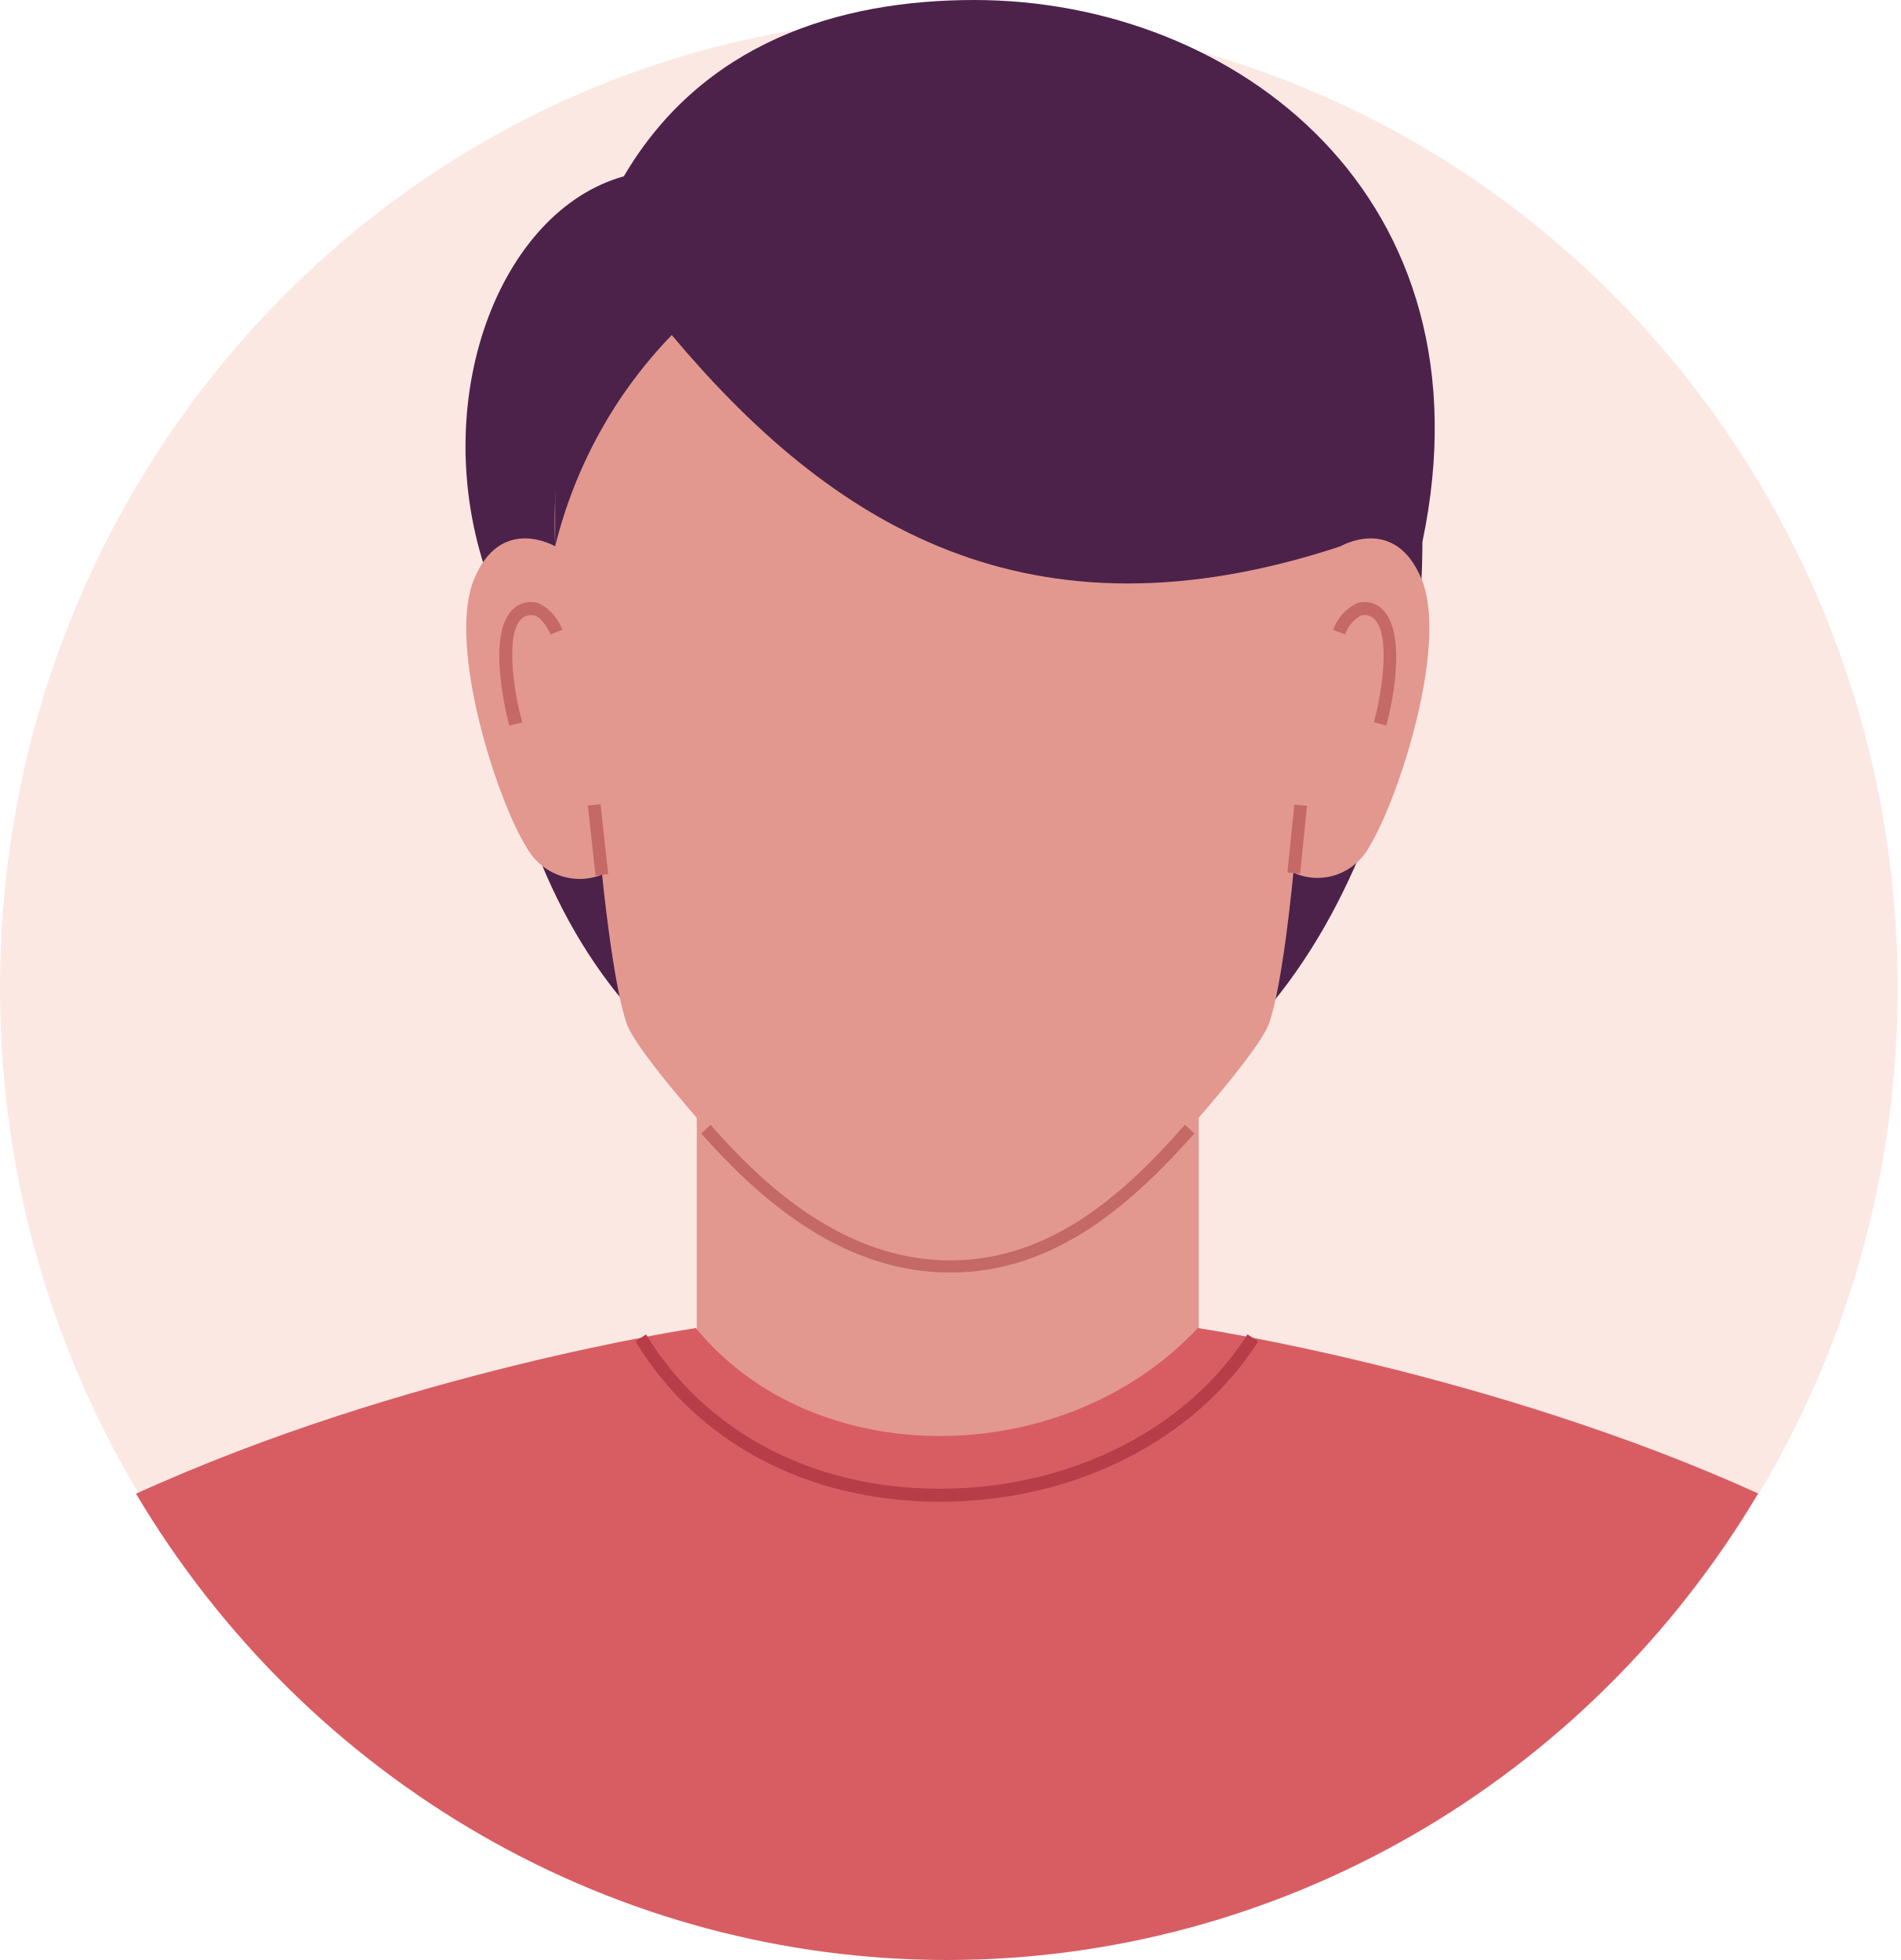
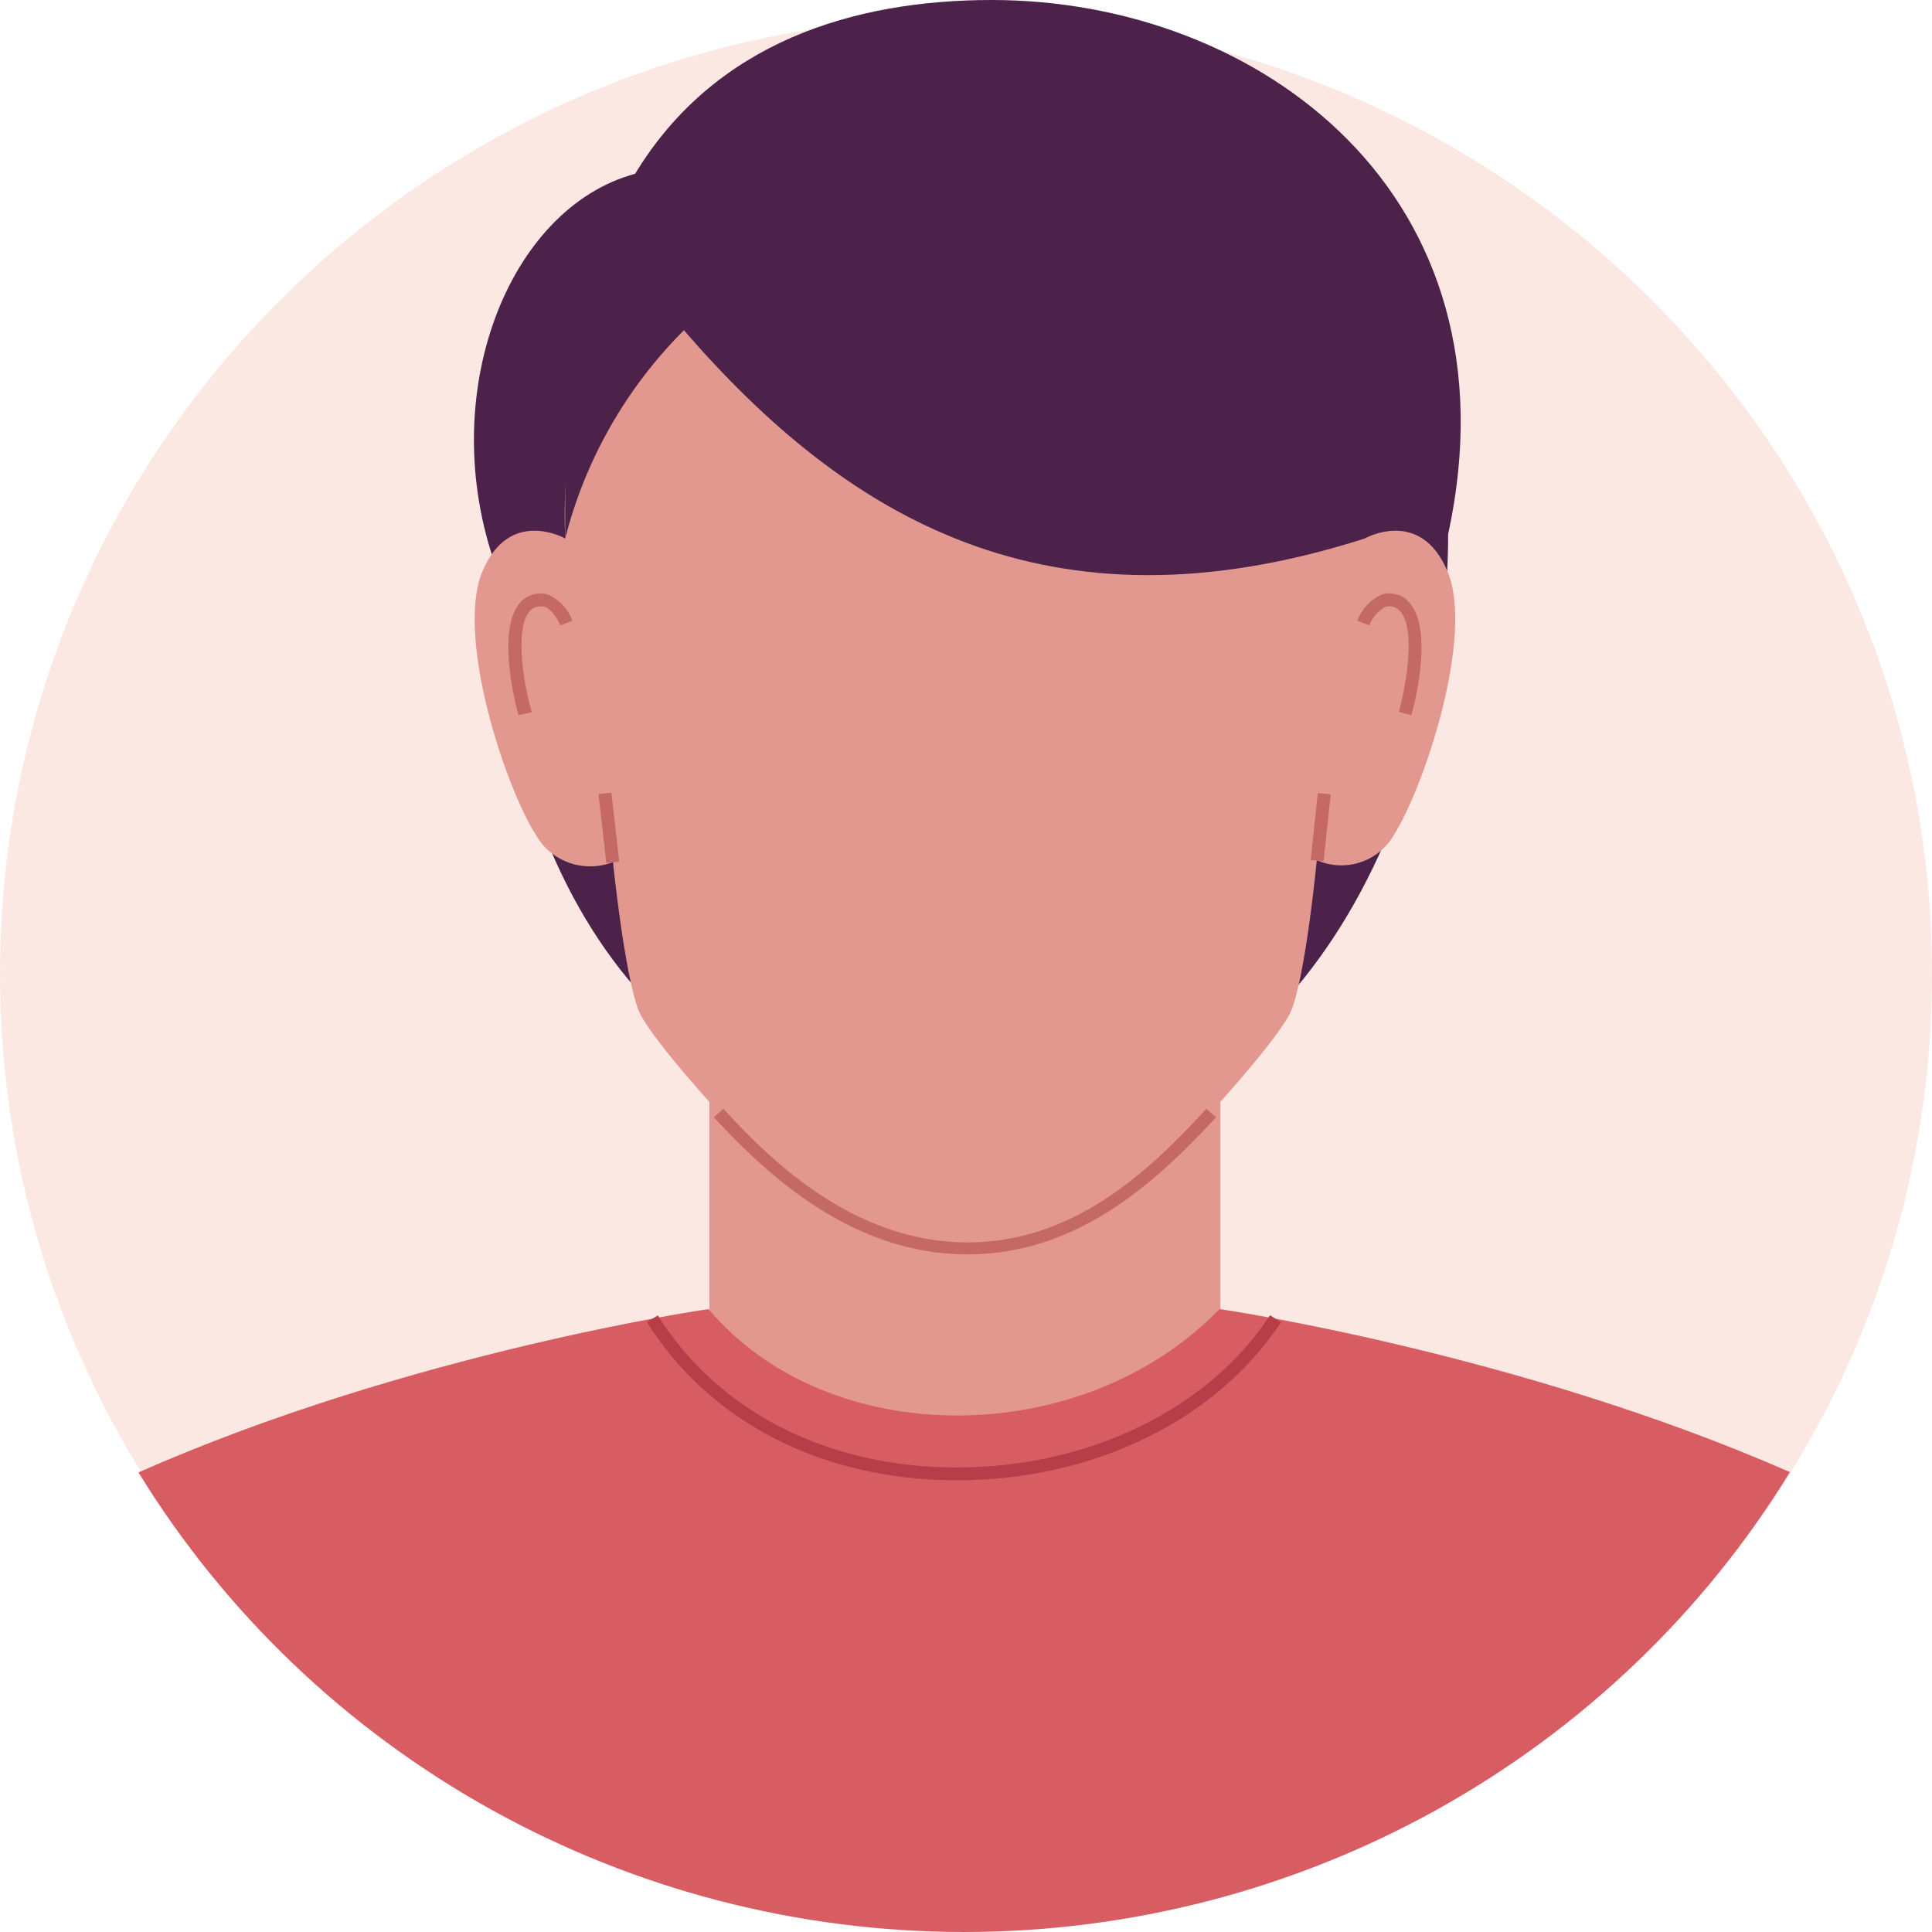
- <svg xmlns="http://www.w3.org/2000/svg" width="97" height="100" viewBox="0 0 97 100" fill="none" version="1.1" id="svg26">
-   <defs id="defs30" />
-   <path d="M48.415 99.924C75.154 99.924 96.83 77.754 96.83 50.405C96.83 23.057 75.154 0.887 48.415 0.887C21.676 0.887 0 23.057 0 50.405C0 77.754 21.676 99.924 48.415 99.924Z" fill="#FCE8E3" id="path2" />
-   <path d="M61.165 43.965H35.553V73.559H61.165V43.965Z" fill="#E2988F" id="path4" />
-   <path d="M89.744 76.211C76.066 70.002 61.121 67.757 61.121 67.757C54.287 75.049 41.554 75.156 35.509 67.757C35.509 67.757 20.608 69.975 6.939 76.211C11.261 83.475 17.338 89.479 24.585 93.645C31.832 97.812 40.006 100 48.32 100C56.633 100 64.807 97.812 72.054 93.645C79.302 89.479 85.379 83.475 89.7 76.211H89.744Z" fill="#D85D63" id="path6" />
-   <path d="M47.973 76.62H47.73C41.112 76.549 35.535 73.568 32.421 68.431L32.968 68.085C35.969 73.018 41.346 75.883 47.713 75.954H47.973C54.565 75.954 60.558 72.947 63.654 68.077L64.201 68.44C60.983 73.497 54.807 76.62 47.973 76.62Z" fill="#B73D49" id="path8" />
-   <path d="M72.579 27.651C72.579 41.33 65.233 59.099 48.979 58.762C31.493 58.762 24.849 42.989 24.849 29.31C21.788 20.439 25.465 10.77 31.832 8.995C35.83 2.191 42.769 0 49.708 0C63.082 0 76.274 10.06 72.579 27.651Z" fill="#4C224B" id="path10" />
-   <path d="M72.545 29.567C71.183 26.232 68.399 27.873 68.399 27.873C68.98 14.815 62.475 5.766 48.363 5.766C34.252 5.766 27.825 16.624 28.328 27.873C28.328 27.873 25.544 26.232 24.182 29.567C22.82 32.903 25.309 40.709 26.845 43.193C27.211 43.872 27.806 44.392 28.52 44.654C29.233 44.917 30.016 44.906 30.721 44.621C30.721 44.621 31.285 50.334 31.997 52.277C32.708 54.22 40.757 63.118 43.124 64.484C46.23 66.356 50.809 66.356 53.593 64.484C55.961 63.118 64.001 54.211 64.73 52.277C65.459 50.343 65.996 44.524 65.996 44.524C66.688 44.838 67.47 44.876 68.188 44.63C68.905 44.383 69.507 43.871 69.873 43.193C71.391 40.709 73.906 32.894 72.545 29.567Z" fill="#E2988F" id="path12" />
-   <path d="M48.484 64.927C42.734 64.927 38.475 60.847 35.778 57.831L36.255 57.387C38.857 60.35 42.994 64.306 48.484 64.306C53.688 64.306 57.453 60.802 60.462 57.387L60.948 57.831C57.834 61.317 53.923 64.927 48.484 64.927Z" fill="#C46966" id="path14" />
-   <path d="M30.643 41.029L29.996 41.103L30.388 44.673L31.034 44.599L30.643 41.029Z" fill="#C46966" id="path16" />
-   <path d="M66.045 41.047L65.69 44.515L66.337 44.584L66.692 41.117L66.045 41.047Z" fill="#C46966" id="path18" />
-   <path d="M25.986 37.019C25.856 36.531 24.745 32.184 26.281 30.987C26.45 30.859 26.647 30.773 26.855 30.736C27.062 30.699 27.276 30.712 27.477 30.774C28.041 31.045 28.477 31.533 28.692 32.131L28.085 32.371C27.998 32.149 27.694 31.546 27.278 31.404C27.171 31.376 27.059 31.373 26.951 31.397C26.843 31.42 26.741 31.468 26.654 31.537C25.786 32.211 26.168 35.156 26.654 36.859L25.986 37.019Z" fill="#C46966" id="path20" />
-   <path d="M70.732 37.019L70.107 36.842C70.558 35.156 70.975 32.211 70.047 31.519C69.962 31.455 69.864 31.412 69.76 31.392C69.657 31.372 69.55 31.376 69.448 31.404C69.068 31.611 68.778 31.956 68.633 32.371L68.026 32.131C68.241 31.531 68.681 31.043 69.249 30.774C69.446 30.712 69.654 30.698 69.858 30.733C70.061 30.769 70.254 30.852 70.419 30.978C71.981 32.22 70.871 36.567 70.732 37.019Z" fill="#C46966" id="path22" />
-   <path d="M28.327 27.873C29.331 23.8 31.386 20.077 34.277 17.095C42.422 26.799 52.492 33.125 68.398 27.873L69.656 23.712C69.656 23.712 67.739 14.939 67.739 14.628C67.739 14.318 61.434 8.303 61.434 8.303L53.177 4.888H44.729L38.007 6.857L32.074 11.994L28.327 19.694V27.873Z" fill="#4C224B" id="path24" />
+ <svg xmlns="http://www.w3.org/2000/svg" width="110" height="110" viewBox="0 0 110 110" fill="none">
+   <path d="M55 109.916C85.376 109.916 110 85.529 110 55.446C110 25.363 85.376 0.976 55 0.976C24.624 0.976 0 25.363 0 55.446C0 85.529 24.624 109.916 55 109.916Z" fill="#FCE8E3" />
+   <path d="M69.484 48.361H40.388V80.915H69.484V48.361Z" fill="#E2988F" />
+   <path d="M101.95 83.832C86.412 77.002 69.435 74.533 69.435 74.533C61.67 82.554 47.206 82.671 40.339 74.533C40.339 74.533 23.411 76.972 7.882 83.832C12.792 91.823 19.696 98.427 27.929 103.01C36.162 107.593 45.447 110 54.892 110C64.336 110 73.621 107.593 81.854 103.01C90.087 98.427 96.991 91.823 101.901 83.832H101.95Z" fill="#D85D63" />
+   <path d="M54.498 84.281H54.222C46.704 84.203 40.368 80.925 36.831 75.275L37.452 74.894C40.861 80.32 46.97 83.472 54.202 83.549H54.498C61.986 83.549 68.794 80.242 72.312 74.884L72.933 75.284C69.277 80.847 62.262 84.281 54.498 84.281Z" fill="#B73D49" />
+   <path d="M82.451 30.416C82.451 45.463 74.105 65.009 55.641 64.638C35.777 64.638 28.229 47.288 28.229 32.241C24.751 22.483 28.929 11.846 36.161 9.895C40.703 2.41 48.586 0 56.468 0C71.662 0 86.648 11.066 82.451 30.416Z" fill="#4C224B" />
+   <path d="M82.412 32.524C80.865 28.855 77.702 30.66 77.702 30.66C78.362 16.296 70.972 6.343 54.941 6.343C38.91 6.343 31.609 18.287 32.181 30.66C32.181 30.66 29.018 28.855 27.471 32.524C25.924 36.193 28.752 44.78 30.496 47.513C30.912 48.26 31.588 48.831 32.399 49.12C33.209 49.409 34.098 49.396 34.9 49.084C34.9 49.084 35.54 55.368 36.348 57.505C37.156 59.642 46.3 69.43 48.99 70.932C52.517 72.991 57.72 72.991 60.883 70.932C63.572 69.43 72.706 59.632 73.534 57.505C74.362 55.378 74.973 48.976 74.973 48.976C75.758 49.322 76.647 49.363 77.462 49.092C78.277 48.822 78.96 48.258 79.377 47.513C81.101 44.78 83.959 36.183 82.412 32.524Z" fill="#E2988F" />
+   <path d="M55.079 71.42C48.546 71.42 43.708 66.931 40.644 63.614L41.186 63.126C44.142 66.385 48.842 70.737 55.079 70.737C60.991 70.737 65.267 66.882 68.686 63.126L69.238 63.614C65.701 67.448 61.257 71.42 55.079 71.42Z" fill="#C46966" />
+   <path d="M34.811 45.132L34.076 45.213L34.521 49.141L35.255 49.059L34.811 45.132Z" fill="#C46966" />
+   <path d="M75.028 45.152L74.624 48.966L75.359 49.042L75.763 45.228L75.028 45.152Z" fill="#C46966" />
+   <path d="M29.52 40.721C29.372 40.184 28.111 35.403 29.855 34.085C30.048 33.945 30.271 33.85 30.507 33.81C30.743 33.769 30.985 33.783 31.215 33.851C31.855 34.15 32.35 34.686 32.594 35.344L31.904 35.608C31.806 35.364 31.461 34.7 30.988 34.544C30.866 34.514 30.739 34.511 30.616 34.536C30.494 34.562 30.378 34.614 30.279 34.69C29.293 35.432 29.727 38.672 30.279 40.545L29.52 40.721Z" fill="#C46966" />
+   <path d="M80.352 40.721L79.643 40.526C80.155 38.672 80.628 35.432 79.574 34.671C79.477 34.601 79.366 34.553 79.248 34.531C79.131 34.509 79.01 34.513 78.894 34.544C78.463 34.773 78.132 35.152 77.968 35.608L77.278 35.344C77.523 34.684 78.023 34.147 78.667 33.851C78.891 33.783 79.128 33.768 79.359 33.807C79.59 33.846 79.809 33.938 79.997 34.076C81.771 35.442 80.51 40.223 80.352 40.721Z" fill="#C46966" />
+   <path d="M32.18 30.66C33.32 26.18 35.654 22.085 38.939 18.804C48.191 29.48 59.631 36.437 77.701 30.66L79.13 26.084C79.13 26.084 76.953 16.433 76.953 16.091C76.953 15.75 69.79 9.134 69.79 9.134L60.409 5.377H50.812L43.176 7.543L36.437 13.193L32.18 21.663V30.66Z" fill="#4C224B" />
</svg>
